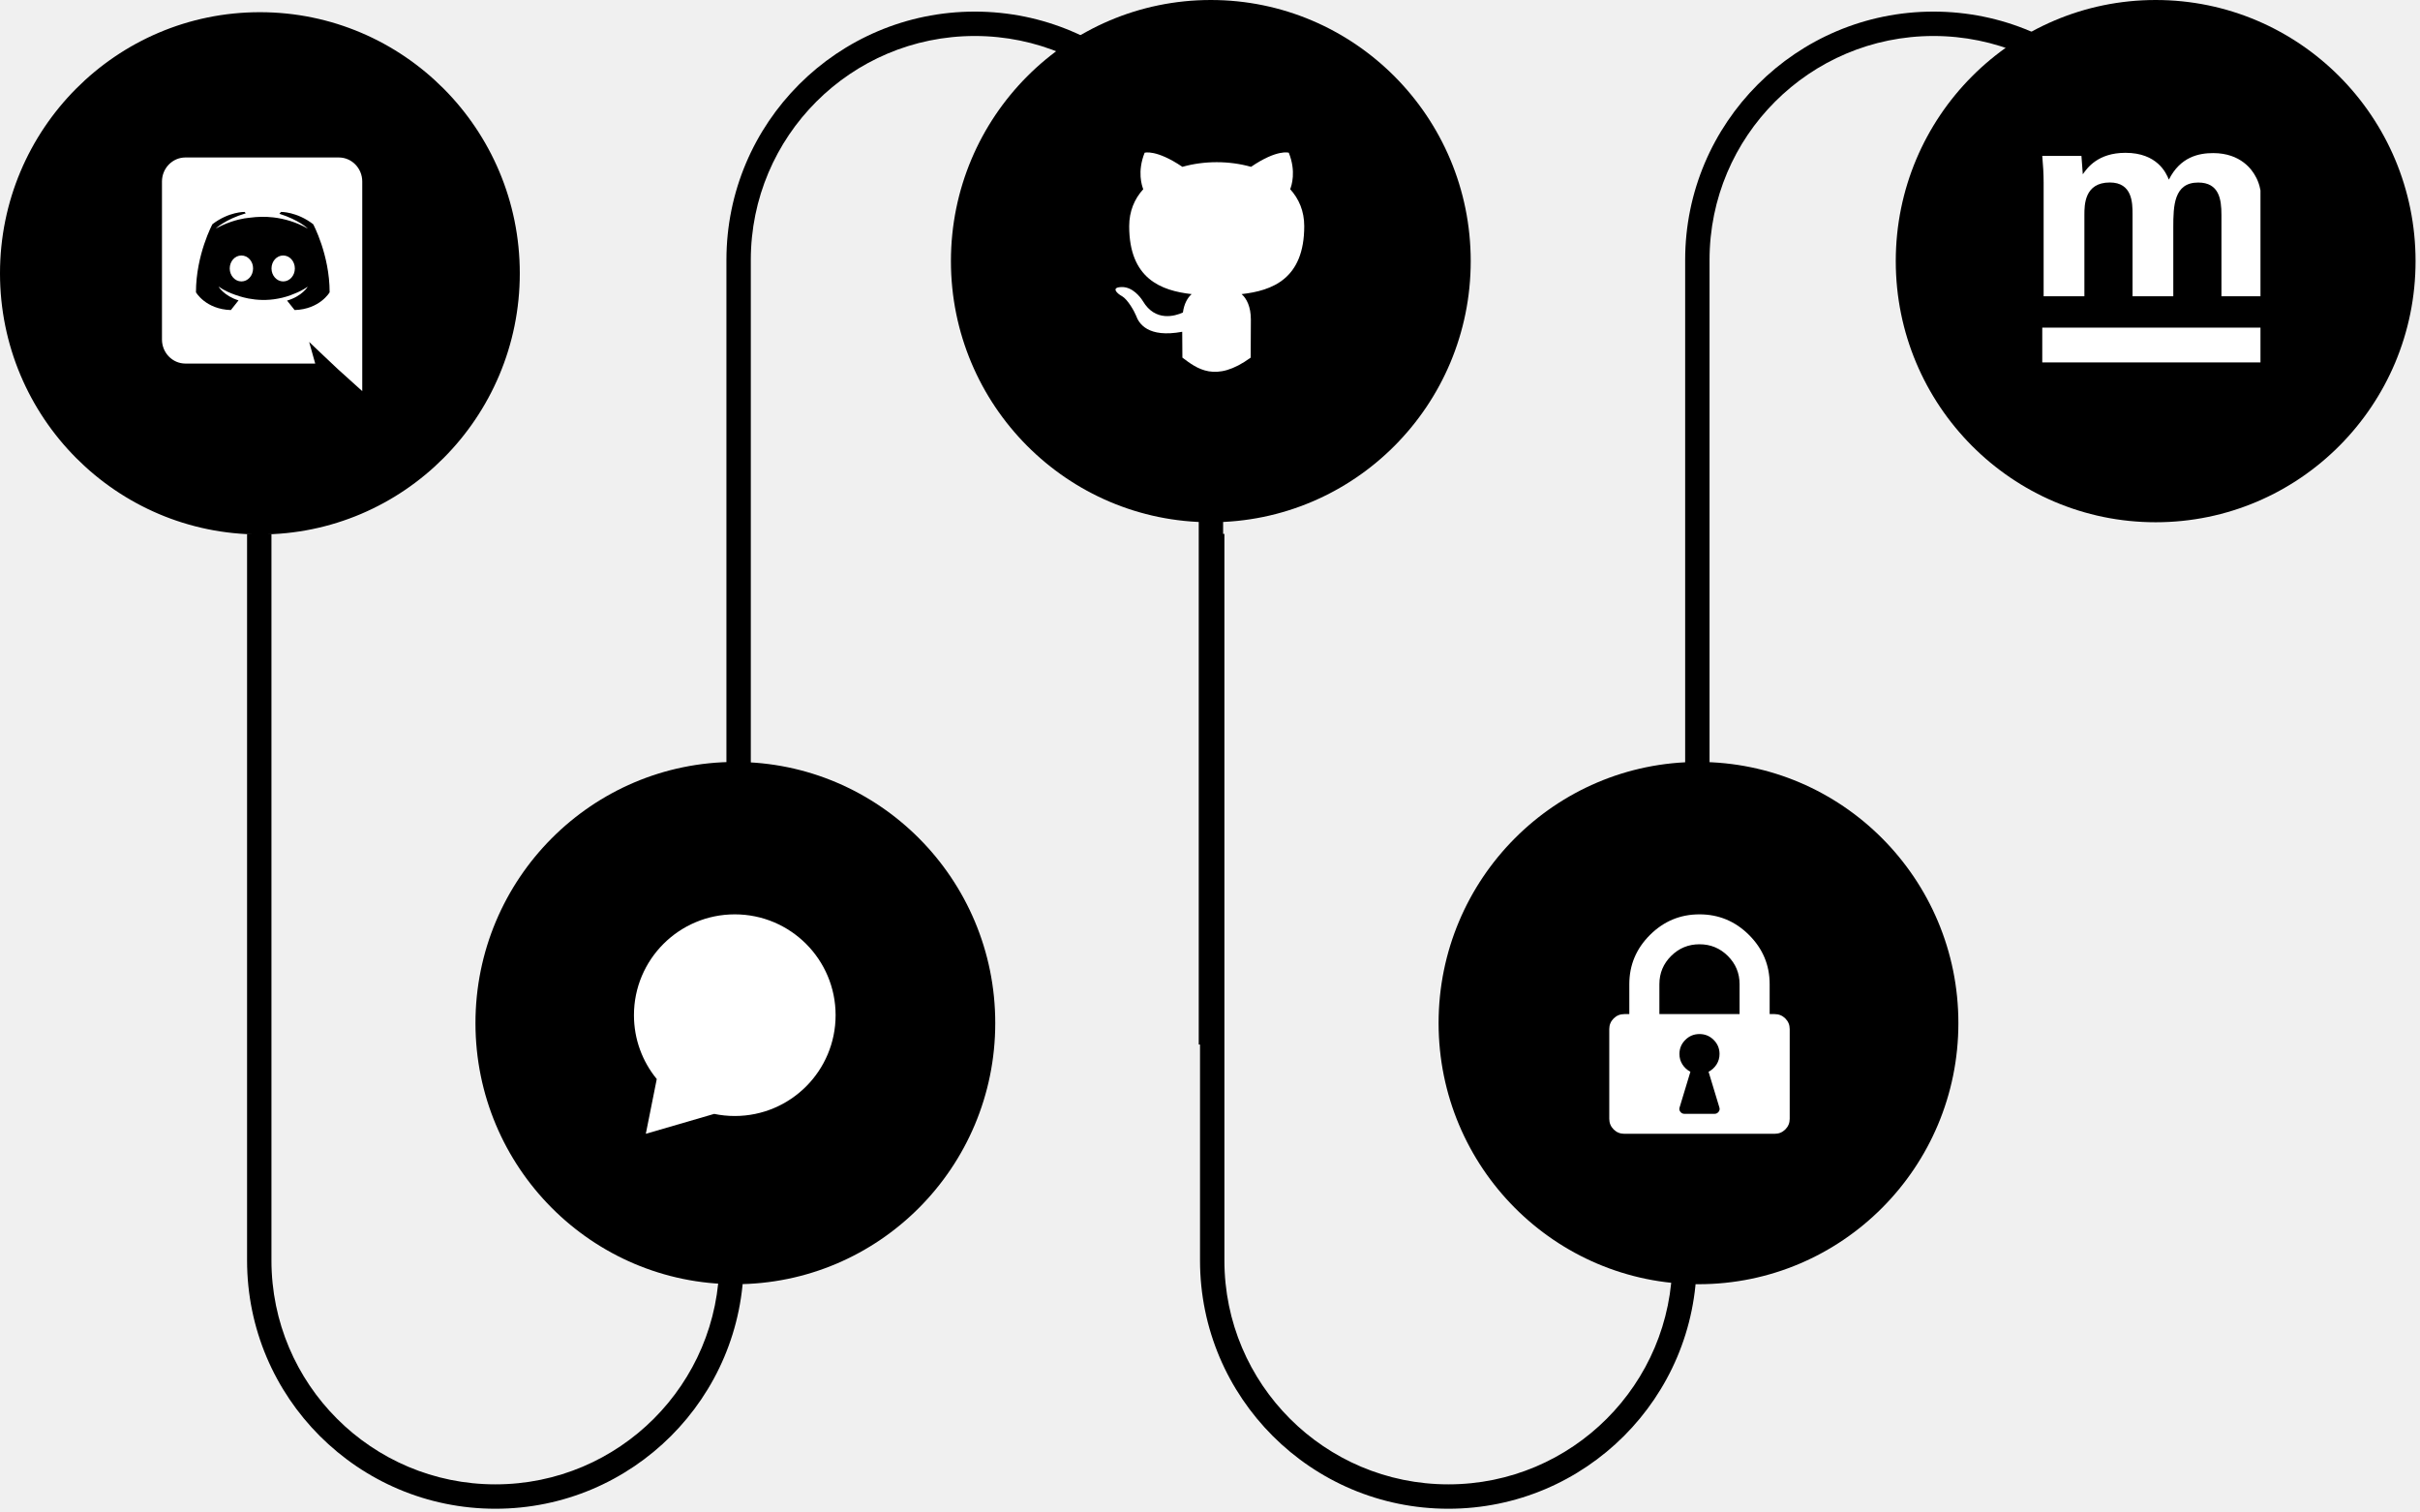
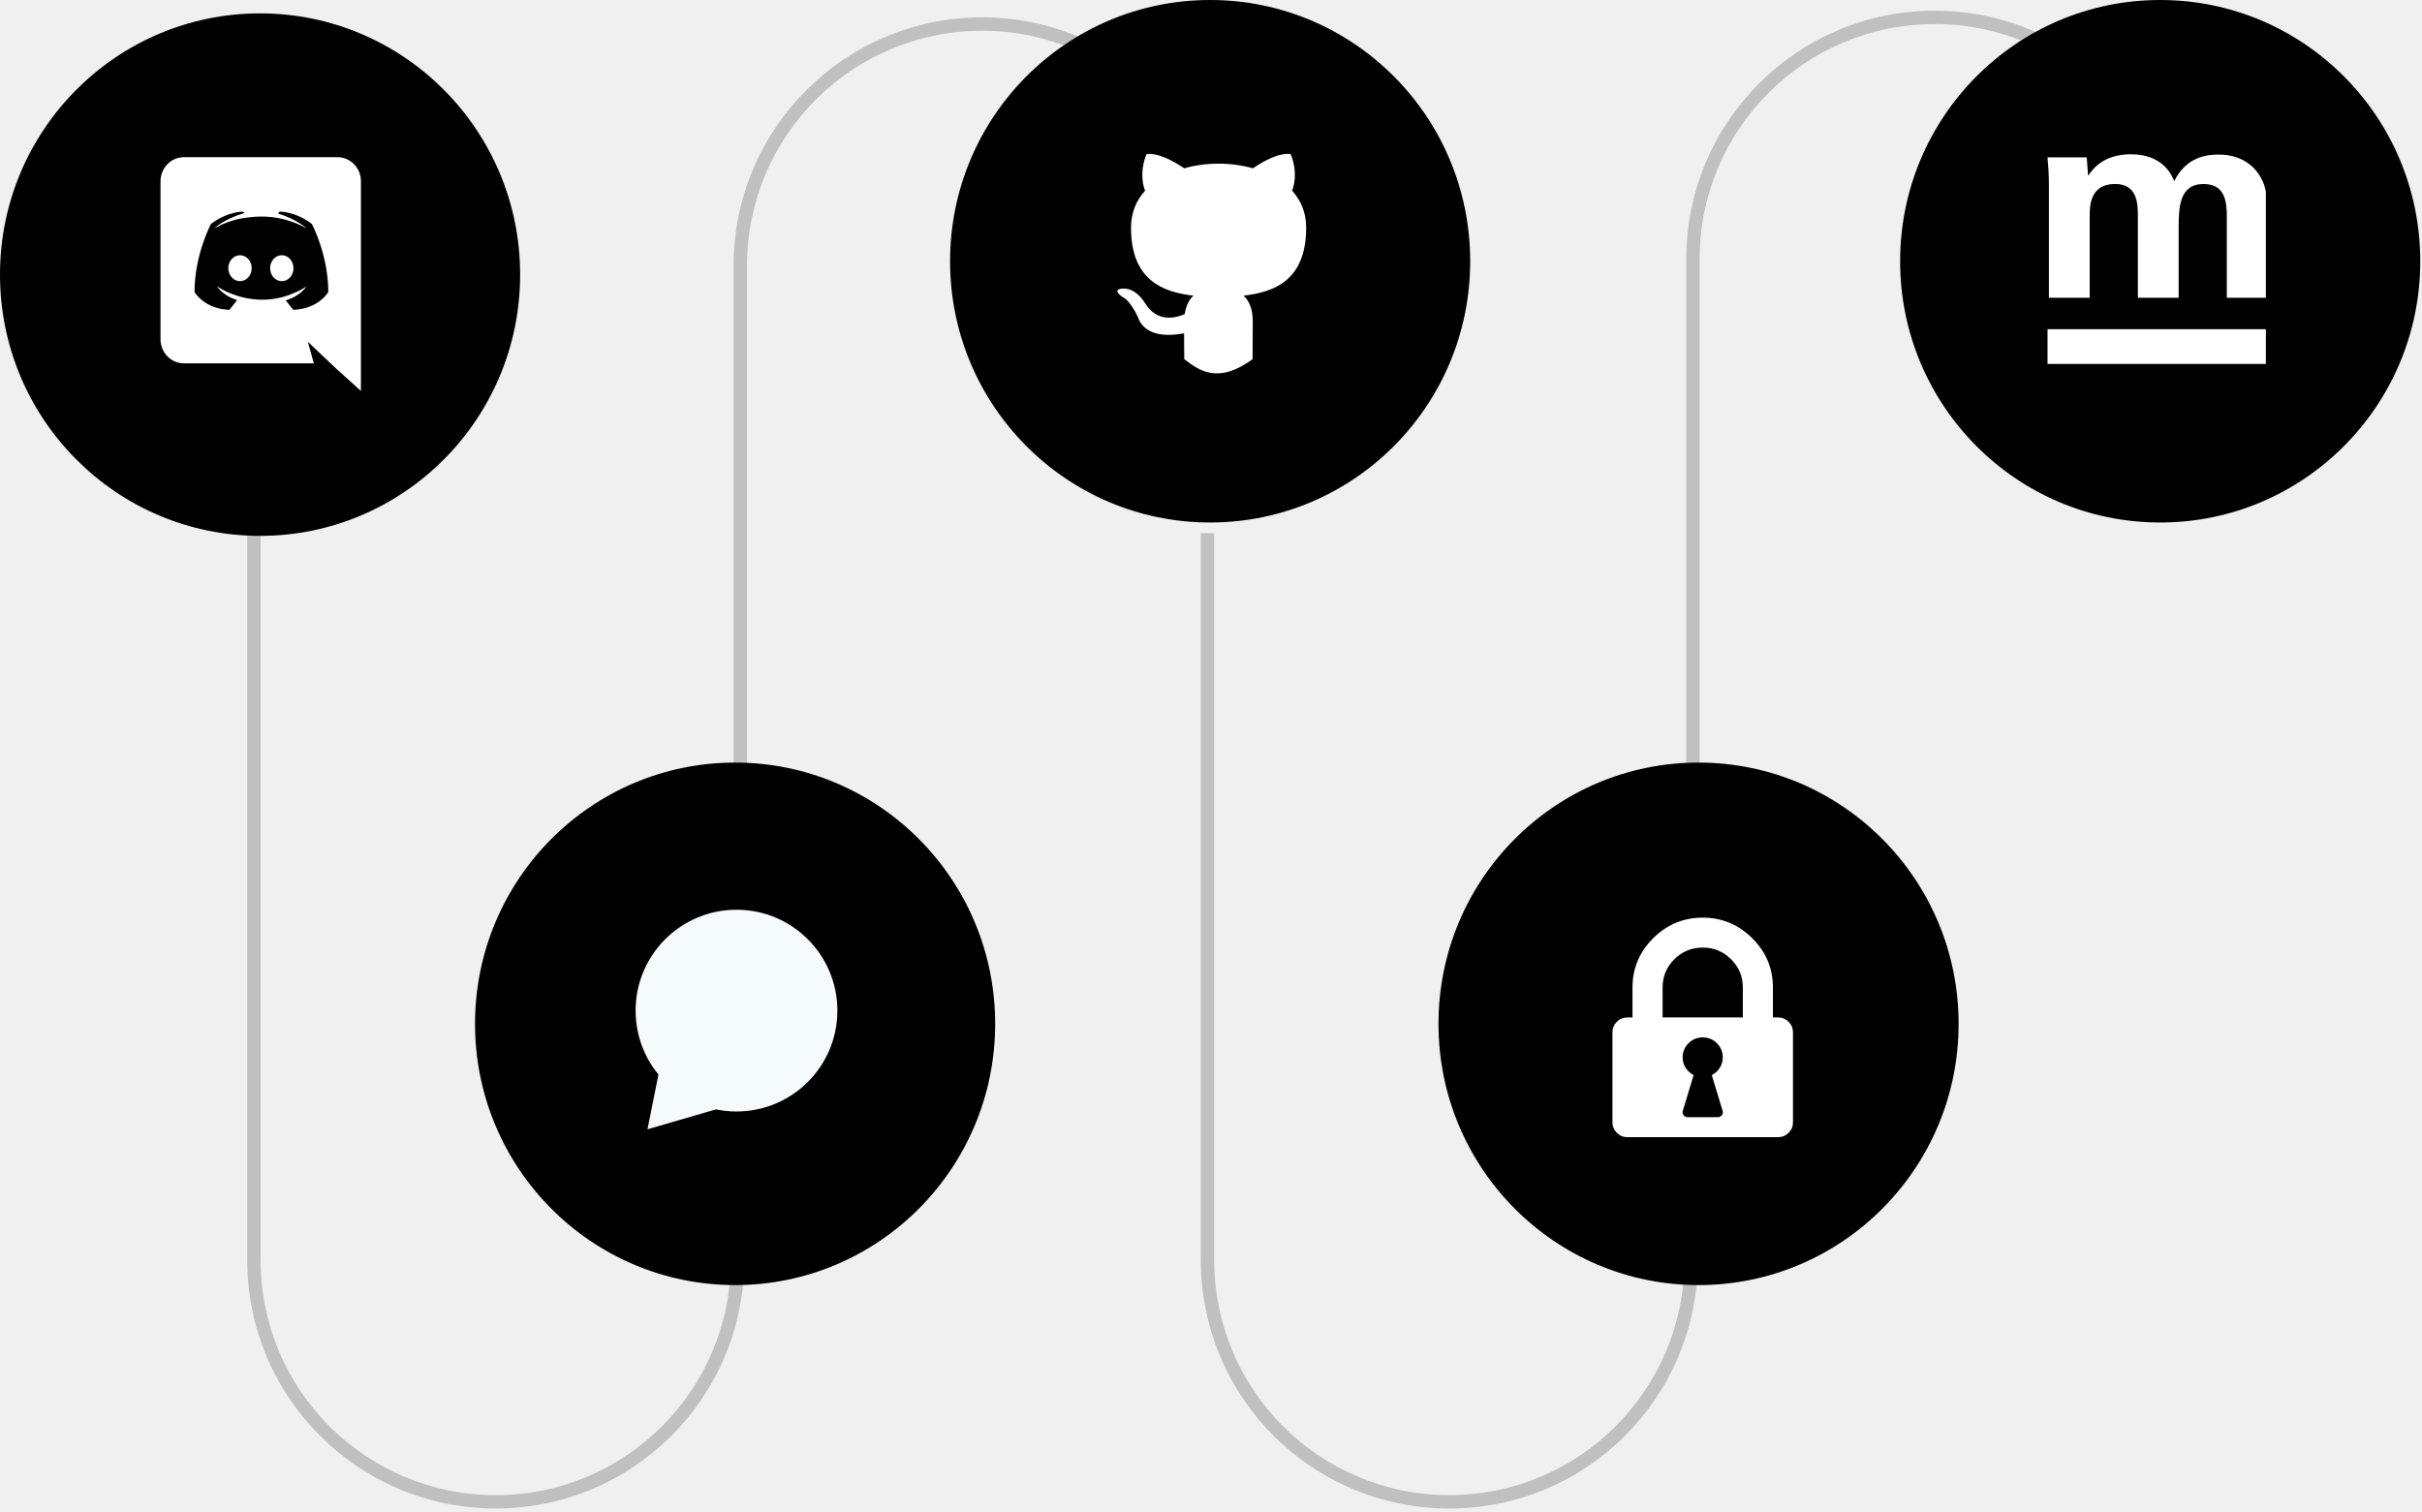
- <svg xmlns="http://www.w3.org/2000/svg" width="397" height="248" viewBox="0 0 397 248" fill="none">
-   <path fill-rule="evenodd" clip-rule="evenodd" d="M44.531 87.58H40.531V206.769C40.531 229.27 58.771 247.51 81.272 247.51C103.772 247.51 122.013 229.27 122.013 206.769V178.017H118.013V206.769C118.013 227.06 101.563 243.51 81.272 243.51C60.98 243.51 44.531 227.06 44.531 206.769V87.58Z" fill="black" />
-   <path fill-rule="evenodd" clip-rule="evenodd" d="M200.862 87.58H196.862V206.769C196.862 229.27 215.103 247.51 237.603 247.51C260.104 247.51 278.344 229.27 278.344 206.769V178.017H274.344V206.769C274.344 227.06 257.895 243.51 237.603 243.51C217.312 243.51 200.862 227.06 200.862 206.769V87.58Z" fill="black" />
-   <path fill-rule="evenodd" clip-rule="evenodd" d="M196.652 171.353L200.652 171.353L200.652 42.645C200.652 20.144 182.412 1.904 159.911 1.904C137.411 1.904 119.17 20.144 119.17 42.645L119.17 143.746L123.17 143.746L123.17 42.645C123.17 22.354 139.62 5.904 159.911 5.904C180.203 5.904 196.652 22.354 196.652 42.645L196.652 171.353Z" fill="black" />
-   <path fill-rule="evenodd" clip-rule="evenodd" d="M353.932 78.061L357.932 78.061L357.932 42.645C357.932 20.144 339.691 1.904 317.191 1.904C294.69 1.904 276.45 20.144 276.45 42.645L276.45 143.746L280.45 143.746L280.45 42.645C280.45 22.353 296.899 5.904 317.191 5.904C337.482 5.904 353.932 22.353 353.932 42.645L353.932 78.061Z" fill="black" />
-   <path d="M84.272 44.838C84.272 67.949 65.626 86.677 42.636 86.677C19.645 86.677 1 67.949 1 44.838C1 21.727 19.645 3 42.636 3C65.626 3 84.272 21.727 84.272 44.838Z" fill="black" stroke="black" stroke-width="2" />
-   <ellipse cx="278.636" cy="167.838" rx="42.636" ry="42.838" fill="black" />
-   <ellipse cx="198.636" cy="42.838" rx="42.636" ry="42.838" fill="black" />
-   <ellipse cx="353.636" cy="42.838" rx="42.636" ry="42.838" fill="black" />
-   <ellipse cx="120.636" cy="167.838" rx="42.636" ry="42.838" fill="black" />
+ <svg xmlns="http://www.w3.org/2000/svg" width="362" height="226" viewBox="0 0 362 226" fill="none">
+   <path fill-rule="evenodd" clip-rule="evenodd" d="M38.951 79.706H36.951V188.368C36.951 208.881 53.58 225.51 74.094 225.51C94.607 225.51 111.236 208.881 111.236 188.368V162.155H109.236V188.368C109.236 207.776 93.502 223.51 74.094 223.51C54.685 223.51 38.951 207.776 38.951 188.368V79.706Z" fill="black" fill-opacity="0.2" />
+   <path fill-rule="evenodd" clip-rule="evenodd" d="M181.475 79.706H179.475V188.368C179.475 208.881 196.104 225.51 216.618 225.51C237.131 225.51 253.76 208.881 253.76 188.368V162.155H251.76V188.368C251.76 207.776 236.026 223.51 216.618 223.51C197.209 223.51 181.475 207.776 181.475 188.368V79.706Z" fill="black" fill-opacity="0.2" />
+   <path fill-rule="evenodd" clip-rule="evenodd" d="M181.93 67.078L183.93 67.078L183.93 39.738C183.93 19.224 167.301 2.595 146.788 2.595C126.274 2.595 109.645 19.224 109.645 39.738L109.645 131.909L111.645 131.909L111.645 39.738C111.645 20.329 127.379 4.595 146.788 4.595C166.196 4.595 181.93 20.329 181.93 39.738L181.93 67.078Z" fill="black" fill-opacity="0.2" />
+   <path fill-rule="evenodd" clip-rule="evenodd" d="M324.318 71.028L326.318 71.028L326.318 38.739C326.318 18.226 309.689 1.597 289.175 1.597C268.662 1.597 252.033 18.226 252.033 38.739L252.033 130.911L254.033 130.911L254.033 38.739C254.033 19.331 269.767 3.597 289.175 3.597C308.584 3.597 324.318 19.331 324.318 38.739L324.318 71.028Z" fill="black" fill-opacity="0.2" />
+   <path d="M76.74 41.055C76.74 62.076 59.781 79.109 38.87 79.109C17.959 79.109 1 62.076 1 41.055C1 20.033 17.959 3 38.87 3C59.781 3 76.74 20.033 76.74 41.055Z" fill="black" stroke="black" stroke-width="2" />
+   <ellipse cx="253.87" cy="153.055" rx="38.87" ry="39.055" fill="black" />
+   <ellipse cx="180.87" cy="39.055" rx="38.87" ry="39.055" fill="black" />
+   <ellipse cx="322.87" cy="39.055" rx="38.87" ry="39.055" fill="black" />
+   <ellipse cx="109.87" cy="153.055" rx="38.87" ry="39.055" fill="black" />
  <g clip-path="url(#clip0)">
-     <path d="M335.257 29.982C335.257 28.5 335.167 27.062 335.032 25.578H341.46L341.683 28.593C342.398 27.572 344.142 25.069 348.675 25.069C353.882 25.069 355.362 28.363 355.802 29.473C357.678 25.718 360.739 25.115 363.074 25.115C367.65 25.115 369.49 27.944 369.984 28.87C371.195 30.91 371.109 33.737 371.109 35.777V48.6H364.426V35.231C364.426 32.728 364.068 29.945 360.613 29.945C356.618 29.945 356.528 33.793 356.528 37.271V48.6H349.842V35.082C349.842 33.274 349.797 29.936 346.117 29.936C341.944 29.936 341.944 33.646 341.944 35.231V48.6H335.257V29.982Z" fill="white" />
-     <path d="M335.032 53.75H371.115V59.45H335.032V53.75Z" fill="white" />
+     <path d="M306.236 27.542C306.236 26.191 306.154 24.88 306.031 23.527H311.89L312.094 26.276C312.745 25.345 314.336 23.063 318.468 23.063C323.215 23.063 324.564 26.066 324.966 27.078C326.676 23.654 329.467 23.105 331.596 23.105C335.768 23.105 337.445 25.684 337.895 26.528C338.999 28.388 338.921 30.965 338.921 32.825V44.515H332.828V32.327C332.828 30.045 332.502 27.509 329.352 27.509C325.71 27.509 325.628 31.017 325.628 34.187V44.515H319.532V32.191C319.532 30.543 319.491 27.5 316.136 27.5C312.332 27.5 312.332 30.883 312.332 32.327V44.515H306.236V27.542Z" fill="white" />
+     <path d="M306.03 49.211H338.925V54.407H306.03V49.211Z" fill="white" />
  </g>
-   <path d="M39.602 41.914C38.531 41.914 37.687 42.873 37.687 44.042C37.687 45.211 38.55 46.169 39.602 46.169C40.672 46.169 41.517 45.211 41.517 44.042C41.535 42.873 40.672 41.914 39.602 41.914ZM46.455 41.914C45.385 41.914 44.54 42.873 44.54 44.042C44.54 45.211 45.403 46.169 46.455 46.169C47.525 46.169 48.37 45.211 48.37 44.042C48.37 42.873 47.525 41.914 46.455 41.914Z" fill="white" />
-   <path d="M55.579 25.833H30.42C28.299 25.833 26.571 27.597 26.571 29.782V55.695C26.571 57.88 28.299 59.643 30.42 59.643H51.712L50.717 56.097L53.12 58.378L55.392 60.525L59.428 64.167V29.782C59.428 27.597 57.701 25.833 55.579 25.833ZM48.332 50.865C48.332 50.865 47.656 50.041 47.093 49.312C49.553 48.603 50.491 47.032 50.491 47.032C49.721 47.549 48.989 47.913 48.332 48.163C47.393 48.565 46.492 48.833 45.61 48.987C43.807 49.332 42.155 49.236 40.747 48.968C39.677 48.757 38.757 48.45 37.987 48.143C37.555 47.971 37.086 47.76 36.616 47.492C36.56 47.453 36.504 47.434 36.447 47.396C36.41 47.377 36.391 47.358 36.372 47.338C36.034 47.147 35.846 47.013 35.846 47.013C35.846 47.013 36.748 48.546 39.132 49.274C38.569 50.002 37.874 50.865 37.874 50.865C33.725 50.731 32.148 47.952 32.148 47.952C32.148 41.78 34.851 36.778 34.851 36.778C37.555 34.708 40.127 34.765 40.127 34.765L40.315 34.995C36.935 35.992 35.377 37.506 35.377 37.506C35.377 37.506 35.79 37.276 36.485 36.95C38.494 36.049 40.09 35.8 40.747 35.742C40.859 35.723 40.953 35.704 41.066 35.704C42.211 35.551 43.507 35.513 44.859 35.666C46.642 35.877 48.557 36.413 50.51 37.506C50.51 37.506 49.027 36.068 45.835 35.072L46.098 34.765C46.098 34.765 48.67 34.708 51.374 36.778C51.374 36.778 54.077 41.78 54.077 47.952C54.077 47.952 52.481 50.731 48.332 50.865Z" fill="white" />
-   <path fill-rule="evenodd" clip-rule="evenodd" d="M120.541 183.081C129.676 183.081 137.081 175.676 137.081 166.541C137.081 157.405 129.676 150 120.541 150C111.405 150 104 157.405 104 166.541C104 170.517 105.403 174.166 107.742 177.019L105.946 186L117.163 182.736C118.253 182.962 119.383 183.081 120.541 183.081Z" fill="white" />
-   <path d="M282.089 172.909C282.089 172.006 281.768 171.234 281.125 170.595C280.483 169.956 279.708 169.636 278.8 169.636C277.892 169.636 277.117 169.956 276.475 170.595C275.832 171.234 275.511 172.006 275.511 172.909C275.511 173.54 275.674 174.111 275.999 174.622C276.325 175.134 276.762 175.534 277.31 175.824L275.537 181.679C275.451 181.935 275.494 182.173 275.665 182.395C275.837 182.616 276.059 182.727 276.333 182.727H281.267C281.541 182.727 281.763 182.616 281.935 182.395C282.106 182.173 282.149 181.935 282.063 181.679L280.29 175.824C280.838 175.534 281.275 175.134 281.601 174.622C281.926 174.111 282.089 173.54 282.089 172.909ZM272.222 166.364H285.378V161.455C285.378 159.648 284.735 158.105 283.451 156.827C282.166 155.548 280.616 154.909 278.8 154.909C276.984 154.909 275.434 155.548 274.149 156.827C272.865 158.105 272.222 159.648 272.222 161.455V166.364ZM293.6 168.818V183.545C293.6 184.227 293.36 184.807 292.881 185.284C292.401 185.761 291.819 186 291.133 186H266.467C265.781 186 265.199 185.761 264.719 185.284C264.24 184.807 264 184.227 264 183.545V168.818C264 168.136 264.24 167.557 264.719 167.08C265.199 166.602 265.781 166.364 266.467 166.364H267.289V161.455C267.289 158.318 268.419 155.625 270.681 153.375C272.942 151.125 275.648 150 278.8 150C281.952 150 284.658 151.125 286.919 153.375C289.181 155.625 290.311 158.318 290.311 161.455V166.364H291.133C291.819 166.364 292.401 166.602 292.881 167.08C293.36 167.557 293.6 168.136 293.6 168.818Z" fill="white" />
-   <path d="M193.971 58.669C193.971 58.667 193.972 58.666 193.972 58.664C193.971 58.656 193.971 58.646 193.971 58.633C193.971 58.097 193.942 56.319 193.942 54.429C188.283 55.473 186.819 53.046 186.369 51.776C186.115 51.127 185.017 49.124 184.06 48.588C183.272 48.165 182.146 47.121 184.032 47.092C185.806 47.064 187.073 48.729 187.495 49.406C189.522 52.82 192.76 51.861 194.055 51.269C194.252 49.801 194.843 48.814 195.491 48.249C190.479 47.685 185.243 45.738 185.243 37.103C185.243 34.649 186.115 32.617 187.551 31.037C187.326 30.473 186.538 28.159 187.777 25.055C187.777 25.055 189.663 24.462 193.971 27.369C195.772 26.861 197.687 26.607 199.601 26.607C201.516 26.607 203.43 26.861 205.232 27.369C209.54 24.434 211.426 25.055 211.426 25.055C212.665 28.159 211.877 30.473 211.651 31.037C213.087 32.617 213.96 34.62 213.96 37.103C213.96 45.766 208.695 47.685 203.684 48.249C204.5 48.955 205.204 50.309 205.204 52.425C205.204 55.445 205.176 57.871 205.176 58.633C205.176 58.646 205.174 58.655 205.171 58.661C205.172 58.664 205.174 58.666 205.176 58.669C199.398 62.883 196.338 60.437 193.984 58.679C193.979 58.683 193.976 58.681 193.973 58.671C193.972 58.671 193.971 58.67 193.971 58.669Z" fill="white" />
+   <path d="M35.87 38.155C34.895 38.155 34.124 39.029 34.124 40.095C34.124 41.161 34.912 42.035 35.87 42.035C36.846 42.035 37.616 41.161 37.616 40.095C37.633 39.029 36.846 38.155 35.87 38.155ZM42.118 38.155C41.142 38.155 40.372 39.029 40.372 40.095C40.372 41.161 41.159 42.035 42.118 42.035C43.094 42.035 43.864 41.161 43.864 40.095C43.864 39.029 43.094 38.155 42.118 38.155Z" fill="white" />
+   <path d="M50.437 23.495H27.5C25.566 23.495 23.991 25.102 23.991 27.095V50.719C23.991 52.711 25.566 54.319 27.5 54.319H46.911L46.004 51.086L48.195 53.165L50.266 55.123L53.946 58.443V27.095C53.946 25.102 52.371 23.495 50.437 23.495ZM43.83 46.316C43.83 46.316 43.214 45.564 42.7 44.9C44.942 44.254 45.798 42.821 45.798 42.821C45.096 43.293 44.429 43.625 43.83 43.852C42.974 44.219 42.152 44.463 41.348 44.603C39.705 44.918 38.198 44.83 36.914 44.586C35.939 44.394 35.1 44.114 34.398 43.834C34.005 43.677 33.577 43.485 33.149 43.24C33.097 43.205 33.046 43.188 32.995 43.153C32.96 43.135 32.943 43.118 32.926 43.1C32.618 42.926 32.447 42.803 32.447 42.803C32.447 42.803 33.269 44.201 35.442 44.865C34.929 45.529 34.295 46.316 34.295 46.316C30.513 46.193 29.075 43.66 29.075 43.66C29.075 38.033 31.54 33.472 31.54 33.472C34.005 31.585 36.35 31.638 36.35 31.638L36.521 31.847C33.44 32.756 32.019 34.136 32.019 34.136C32.019 34.136 32.395 33.927 33.029 33.63C34.86 32.808 36.315 32.581 36.914 32.529C37.017 32.511 37.103 32.494 37.205 32.494C38.25 32.354 39.431 32.319 40.663 32.459C42.289 32.651 44.035 33.14 45.815 34.136C45.815 34.136 44.463 32.826 41.553 31.917L41.793 31.638C41.793 31.638 44.138 31.585 46.603 33.472C46.603 33.472 49.068 38.033 49.068 43.66C49.068 43.66 47.613 46.193 43.83 46.316Z" fill="white" />
+   <path fill-rule="evenodd" clip-rule="evenodd" d="M110.08 166.159C118.408 166.159 125.159 159.408 125.159 151.08C125.159 142.751 118.408 136 110.08 136C101.751 136 95 142.751 95 151.08C95 154.705 96.279 158.032 98.412 160.633L96.774 168.82L107 165.845C107.994 166.051 109.024 166.159 110.08 166.159Z" fill="#F4FBFA" />
+   <path d="M257.491 158.065C257.491 157.242 257.198 156.539 256.613 155.956C256.027 155.373 255.321 155.082 254.493 155.082C253.665 155.082 252.958 155.373 252.373 155.956C251.787 156.539 251.494 157.242 251.494 158.065C251.494 158.64 251.643 159.161 251.939 159.627C252.236 160.093 252.634 160.458 253.134 160.723L251.518 166.061C251.44 166.294 251.479 166.511 251.635 166.713C251.791 166.915 251.994 167.016 252.244 167.016H256.742C256.991 167.016 257.195 166.915 257.351 166.713C257.507 166.511 257.546 166.294 257.468 166.061L255.851 160.723C256.351 160.458 256.749 160.093 257.046 159.627C257.343 159.161 257.491 158.64 257.491 158.065ZM248.496 152.098H260.49V147.622C260.49 145.975 259.904 144.569 258.733 143.403C257.561 142.238 256.148 141.655 254.493 141.655C252.837 141.655 251.424 142.238 250.253 143.403C249.082 144.569 248.496 145.975 248.496 147.622V152.098ZM267.986 154.336V167.762C267.986 168.384 267.767 168.912 267.33 169.347C266.892 169.782 266.361 170 265.737 170H243.249C242.624 170 242.093 169.782 241.656 169.347C241.219 168.912 241 168.384 241 167.762V154.336C241 153.714 241.219 153.186 241.656 152.751C242.093 152.316 242.624 152.098 243.249 152.098H243.998V147.622C243.998 144.763 245.029 142.308 247.091 140.257C249.152 138.205 251.619 137.18 254.493 137.18C257.366 137.18 259.834 138.205 261.895 140.257C263.957 142.308 264.987 144.763 264.987 147.622V152.098H265.737C266.361 152.098 266.892 152.316 267.33 152.751C267.767 153.186 267.986 153.714 267.986 154.336Z" fill="white" />
+   <path d="M177.002 53.695C177.002 53.694 177.003 53.692 177.003 53.691C177.002 53.684 177.002 53.674 177.002 53.663C177.002 53.174 176.976 51.553 176.976 49.83C171.817 50.781 170.482 48.569 170.071 47.411C169.84 46.82 168.839 44.993 167.967 44.505C167.248 44.119 166.221 43.167 167.941 43.141C169.558 43.115 170.713 44.633 171.098 45.251C172.946 48.363 175.898 47.489 177.079 46.948C177.258 45.611 177.797 44.71 178.388 44.196C173.819 43.681 169.045 41.906 169.045 34.035C169.045 31.797 169.84 29.944 171.149 28.504C170.944 27.989 170.225 25.88 171.355 23.05C171.355 23.05 173.074 22.51 177.002 25.16C178.644 24.696 180.39 24.465 182.135 24.465C183.88 24.465 185.626 24.696 187.269 25.16C191.196 22.484 192.915 23.05 192.915 23.05C194.045 25.88 193.326 27.989 193.121 28.504C194.43 29.944 195.226 31.771 195.226 34.035C195.226 41.932 190.426 43.681 185.857 44.196C186.601 44.839 187.243 46.074 187.243 48.003C187.243 50.756 187.217 52.968 187.217 53.663C187.217 53.674 187.216 53.683 187.212 53.688C187.214 53.691 187.216 53.693 187.217 53.695C181.95 57.537 179.16 55.307 177.014 53.705C177.01 53.708 177.006 53.706 177.004 53.697C177.003 53.697 177.002 53.696 177.002 53.695Z" fill="white" />
  <defs>
    <clipPath id="clip0">
-       <rect width="35.83" height="36" fill="white" transform="translate(335 25)" />
+       <rect width="32.665" height="32.82" fill="white" transform="translate(306 23)" />
    </clipPath>
  </defs>
</svg>
